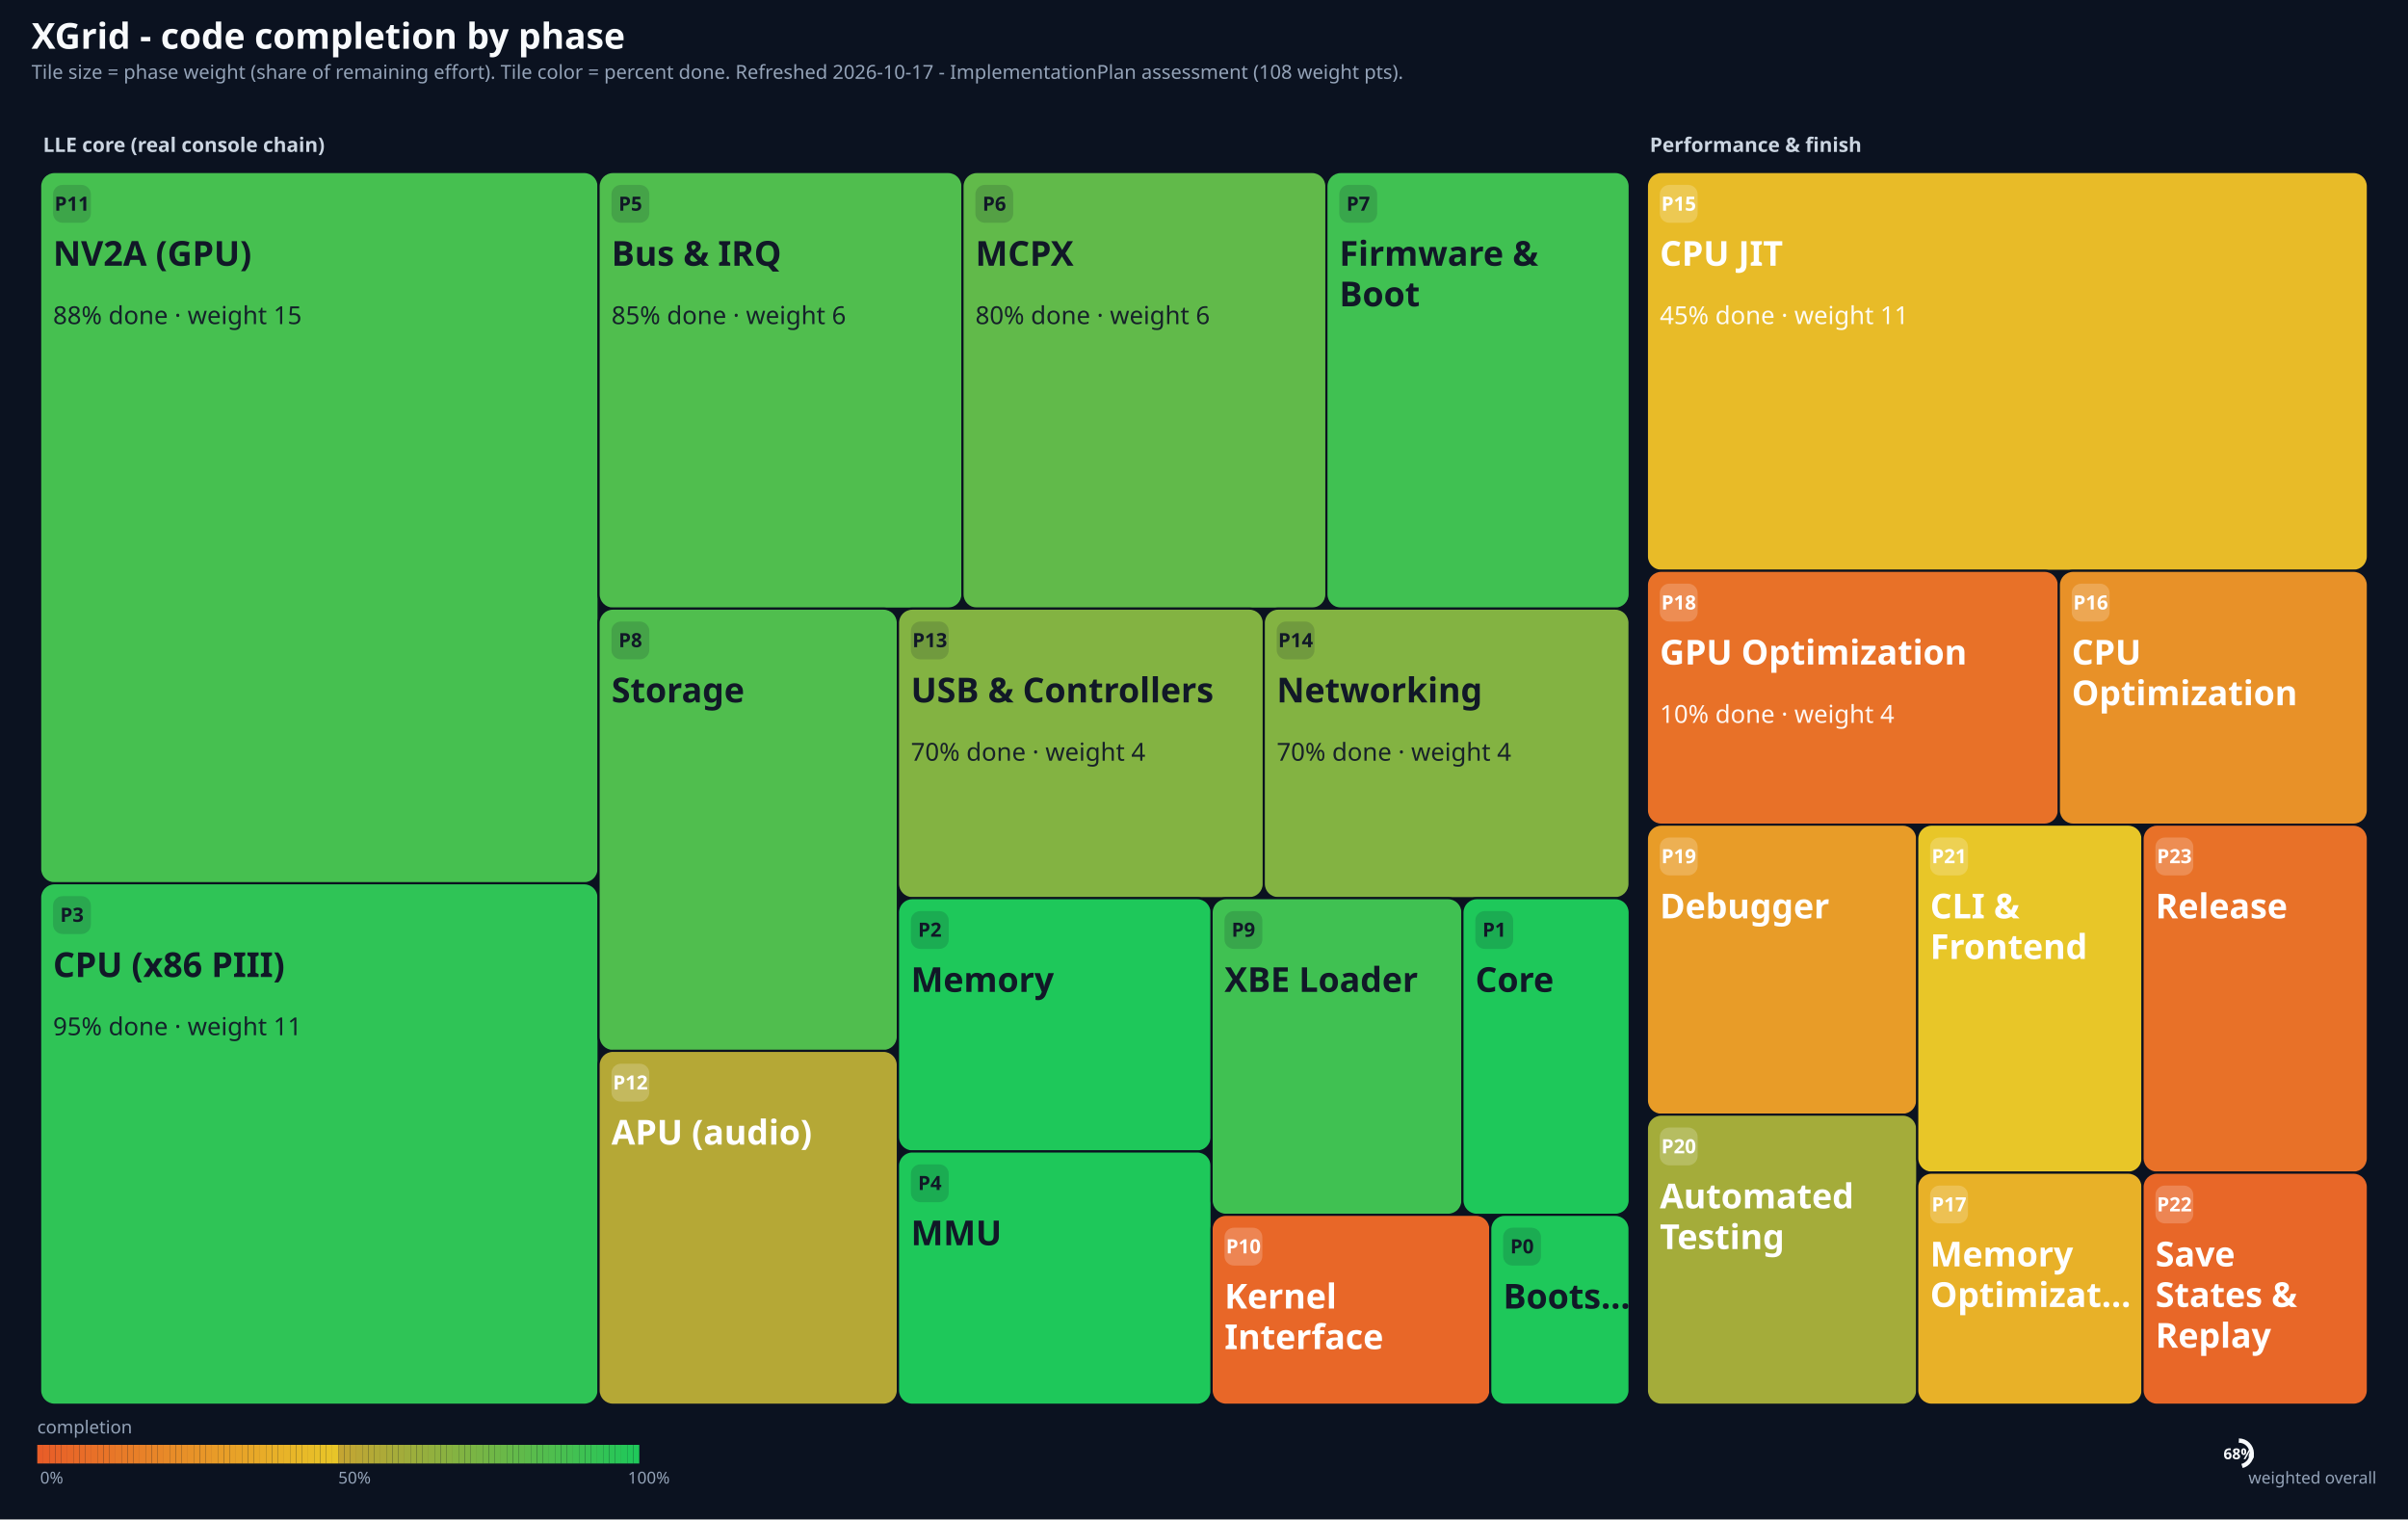
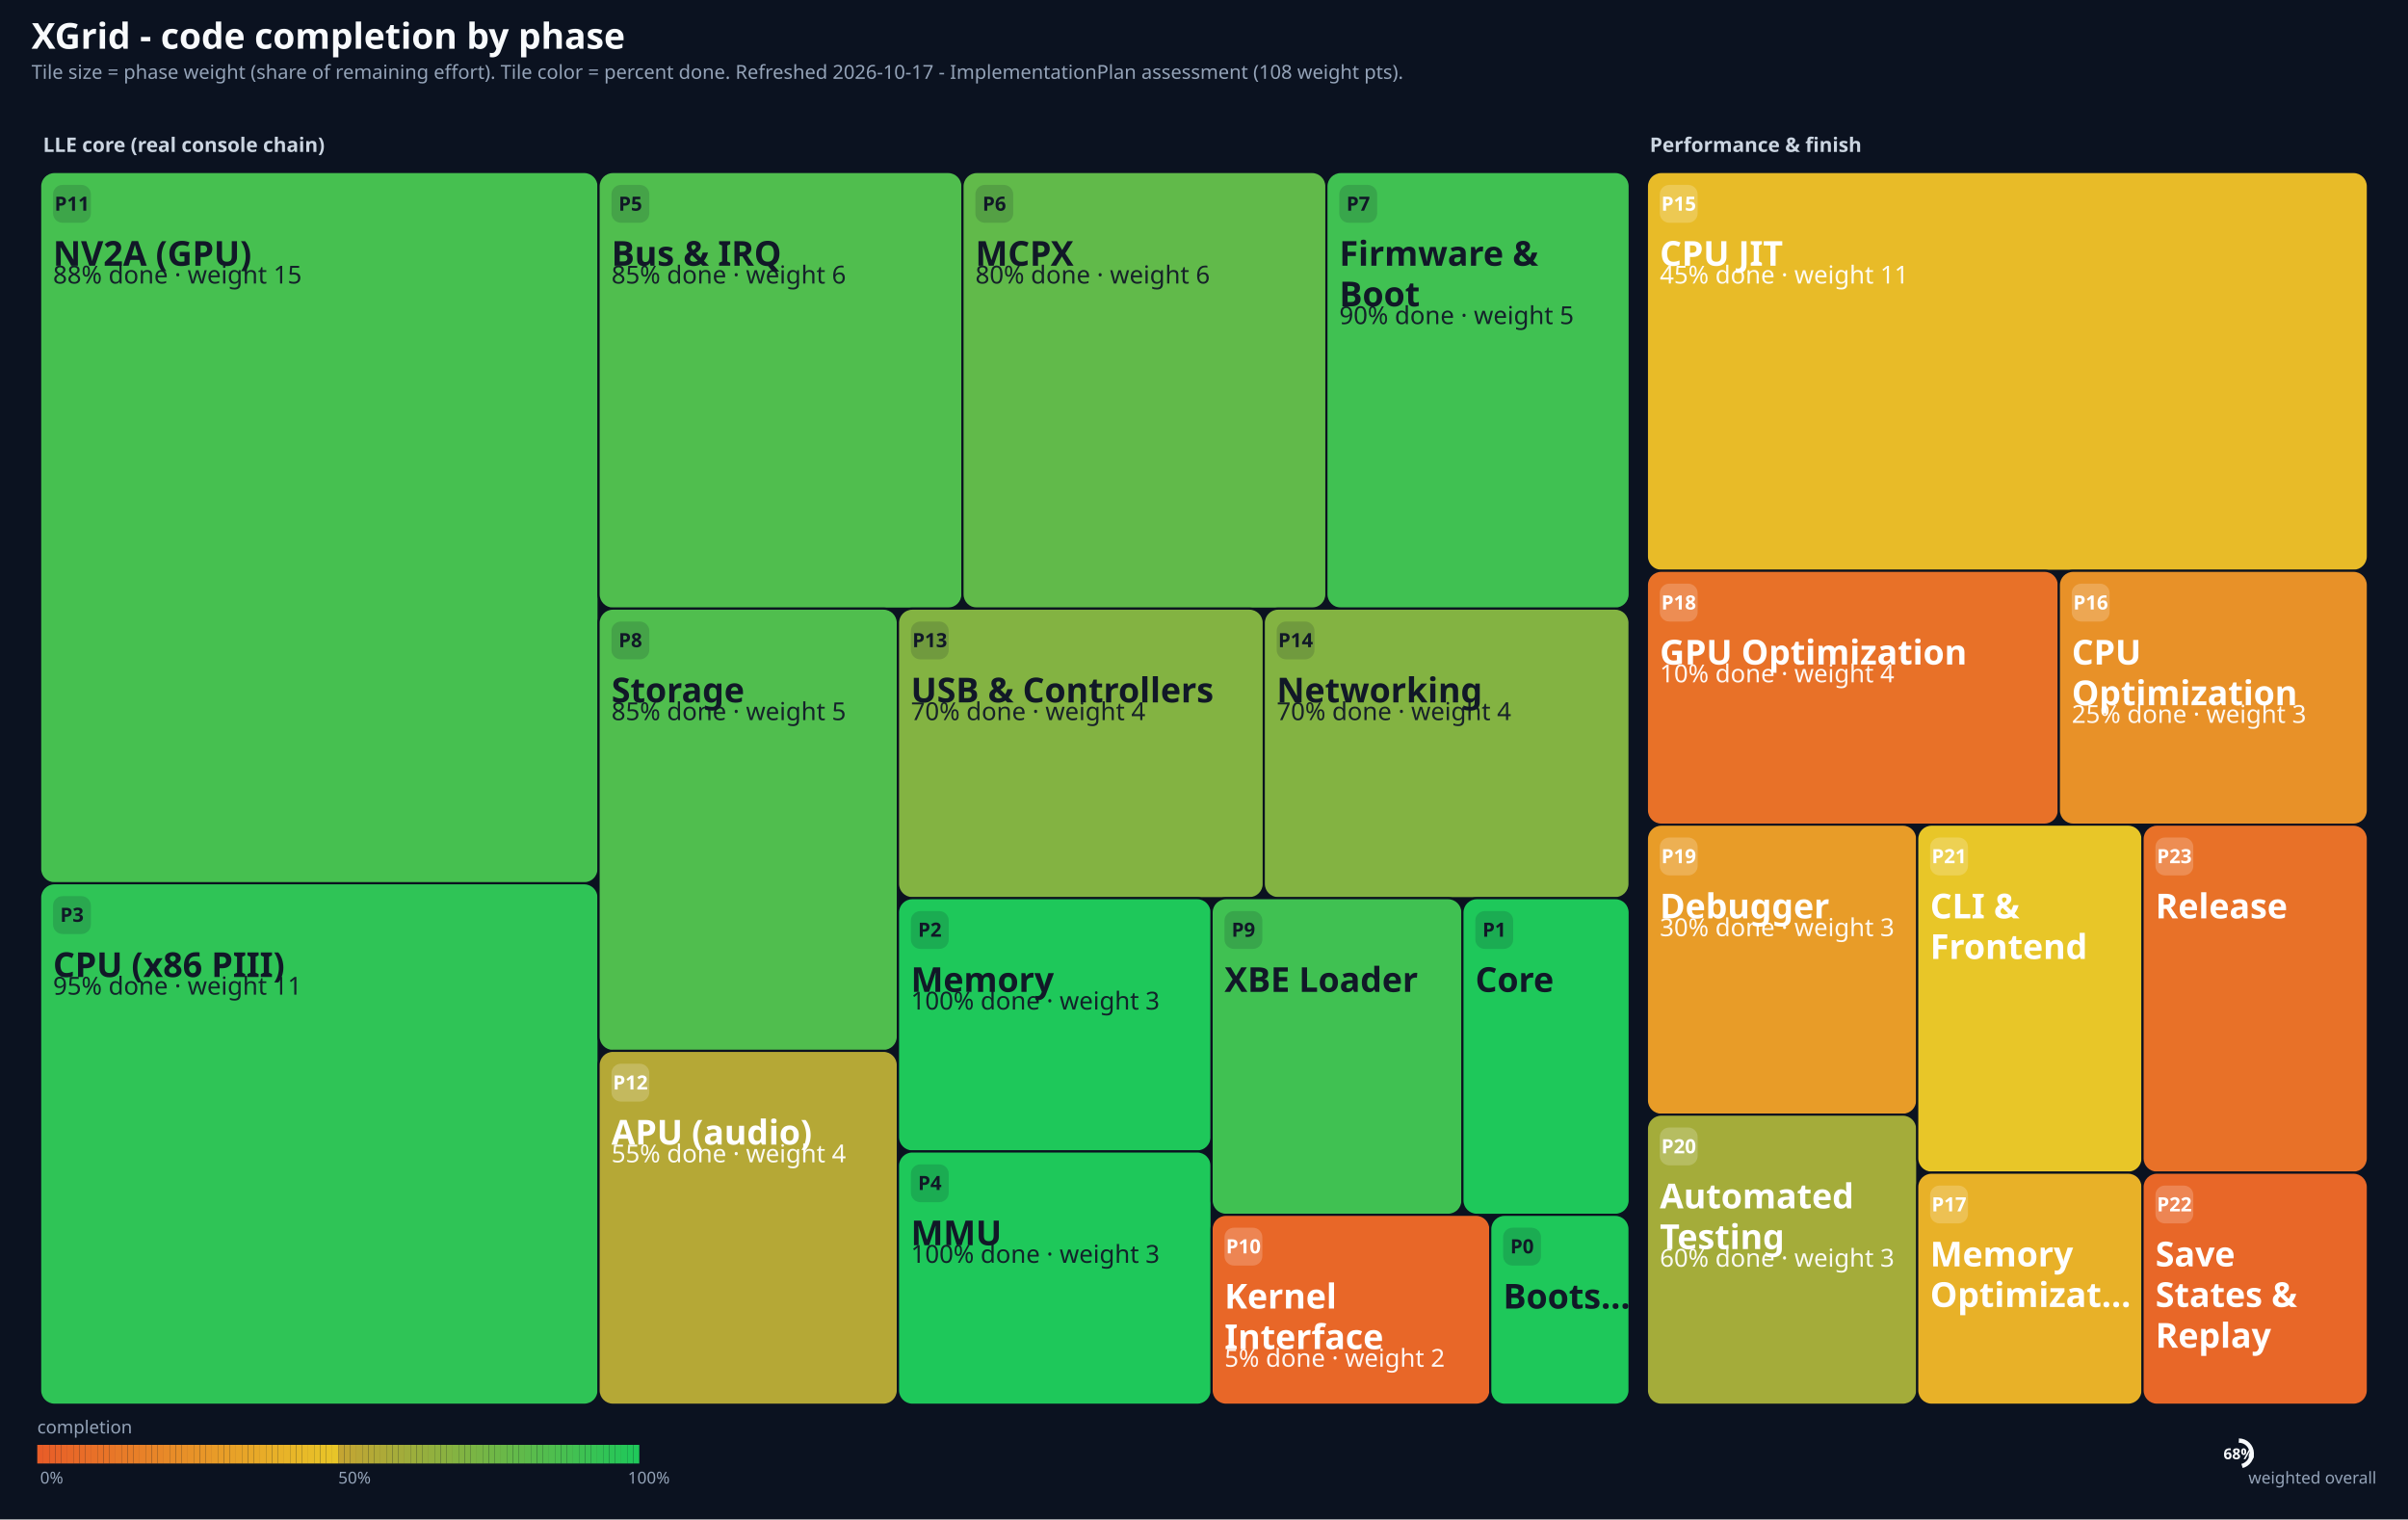
<svg xmlns="http://www.w3.org/2000/svg" width="1680" height="1060" viewBox="0 0 1680 1060" font-family="Segoe UI, Segoe UI Emoji, sans-serif">
  <rect width="1680" height="1060" fill="#0B1220" />
  <text x="22" y="34" font-size="25" font-weight="700" fill="#F8FAFC">XGrid - code completion by phase</text>
  <text x="22" y="55" font-size="13.5" fill="#94A3B8">Tile size = phase weight (share of remaining effort). Tile color = percent done. Refreshed 2026-10-17 - ImplementationPlan assessment (108 weight pts).</text>
  <text x="30" y="106" font-size="14" font-weight="700" fill="#CBD5E1">LLE core (real console chain)</text>
  <text x="1151" y="106" font-size="14" font-weight="700" fill="#CBD5E1">Performance &amp; finish</text>
  <g class="tile" data-p="11" data-name="NV2A (GPU)" data-done="88" data-weight="15">
    <rect x="28" y="120" width="389.6" height="496.2" rx="10" fill="#46C050" stroke="#0B1220" stroke-width="1.5" />
    <rect x="37" y="129" width="26.4" height="26.4" rx="6.6" fill="rgba(17,24,39,0.16)" />
    <text x="50.2" y="147" font-size="13.7" font-weight="700" fill="#111827" text-anchor="middle">P11</text>
    <text x="37" y="185.4" font-size="24" font-weight="700" fill="#111827">NV2A (GPU)</text>
-     <text x="37" y="226.1" font-size="17.3" opacity="0.94" fill="#111827">88% done · weight 15</text>
+     <text x="37" y="197.8" font-size="17.3" opacity="0.94" fill="#111827">88% done · weight 15</text>
  </g>
  <g class="tile" data-p="3" data-name="CPU (x86 PIII)" data-done="95" data-weight="11">
    <rect x="28" y="616.2" width="389.6" height="363.8" rx="10" fill="#2FC456" stroke="#0B1220" stroke-width="1.5" />
    <rect x="37" y="625.2" width="26.4" height="26.4" rx="6.6" fill="rgba(17,24,39,0.16)" />
    <text x="50.2" y="643.1" font-size="13.7" font-weight="700" fill="#111827" text-anchor="middle">P3</text>
    <text x="37" y="681.6" font-size="24" font-weight="700" fill="#111827">CPU (x86 PIII)</text>
-     <text x="37" y="722.2" font-size="17.3" opacity="0.94" fill="#111827">95% done · weight 11</text>
+     <text x="37" y="693.9" font-size="17.3" opacity="0.94" fill="#111827">95% done · weight 11</text>
  </g>
  <g class="tile" data-p="5" data-name="Bus &amp; IRQ" data-done="85" data-weight="6">
    <rect x="417.6" y="120" width="253.9" height="304.6" rx="10" fill="#50BE4E" stroke="#0B1220" stroke-width="1.5" />
    <rect x="426.6" y="129" width="26.4" height="26.4" rx="6.6" fill="rgba(17,24,39,0.16)" />
    <text x="439.8" y="147" font-size="13.7" font-weight="700" fill="#111827" text-anchor="middle">P5</text>
    <text x="426.6" y="185.4" font-size="24" font-weight="700" fill="#111827">Bus &amp; IRQ</text>
-     <text x="426.6" y="226.1" font-size="17.3" opacity="0.94" fill="#111827">85% done · weight 6</text>
+     <text x="426.6" y="197.8" font-size="17.3" opacity="0.94" fill="#111827">85% done · weight 6</text>
  </g>
  <g class="tile" data-p="6" data-name="MCPX" data-done="80" data-weight="6">
    <rect x="671.5" y="120" width="253.9" height="304.6" rx="10" fill="#61BA4A" stroke="#0B1220" stroke-width="1.5" />
    <rect x="680.5" y="129" width="26.4" height="26.4" rx="6.6" fill="rgba(17,24,39,0.16)" />
    <text x="693.7" y="147" font-size="13.7" font-weight="700" fill="#111827" text-anchor="middle">P6</text>
    <text x="680.5" y="185.4" font-size="24" font-weight="700" fill="#111827">MCPX</text>
-     <text x="680.5" y="226.1" font-size="17.3" opacity="0.94" fill="#111827">80% done · weight 6</text>
+     <text x="680.5" y="197.8" font-size="17.3" opacity="0.94" fill="#111827">80% done · weight 6</text>
  </g>
  <g class="tile" data-p="7" data-name="Firmware &amp; Boot" data-done="90" data-weight="5">
    <rect x="925.4" y="120" width="211.6" height="304.6" rx="10" fill="#40C152" stroke="#0B1220" stroke-width="1.5" />
    <rect x="934.4" y="129" width="26.4" height="26.4" rx="6.6" fill="rgba(17,24,39,0.16)" />
    <text x="947.6" y="147" font-size="13.7" font-weight="700" fill="#111827" text-anchor="middle">P7</text>
    <text x="934.4" y="185.4" font-size="24" font-weight="700" fill="#111827">Firmware &amp;</text>
    <text x="934.4" y="213.7" font-size="24" font-weight="700" fill="#111827">Boot</text>
+     <text x="934.4" y="226.1" font-size="17.3" opacity="0.94" fill="#111827">90% done · weight 5</text>
  </g>
  <g class="tile" data-p="8" data-name="Storage" data-done="85" data-weight="5">
    <rect x="417.6" y="424.6" width="208.8" height="308.6" rx="10" fill="#50BE4E" stroke="#0B1220" stroke-width="1.5" />
    <rect x="426.6" y="433.6" width="26.4" height="26.4" rx="6.6" fill="rgba(17,24,39,0.16)" />
    <text x="439.8" y="451.5" font-size="13.7" font-weight="700" fill="#111827" text-anchor="middle">P8</text>
    <text x="426.6" y="490" font-size="24" font-weight="700" fill="#111827">Storage</text>
+     <text x="426.6" y="502.4" font-size="17.3" opacity="0.94" fill="#111827">85% done · weight 5</text>
  </g>
  <g class="tile" data-p="12" data-name="APU (audio)" data-done="55" data-weight="4">
    <rect x="417.6" y="733.1" width="208.8" height="246.9" rx="10" fill="#B5A836" stroke="#0B1220" stroke-width="1.5" />
    <rect x="426.6" y="742.1" width="26.4" height="26.4" rx="6.6" fill="rgba(255,255,255,0.20)" />
    <text x="439.8" y="760.1" font-size="13.7" font-weight="700" fill="#FFFFFF" text-anchor="middle">P12</text>
    <text x="426.6" y="798.5" font-size="24" font-weight="700" fill="#FFFFFF">APU (audio)</text>
+     <text x="426.6" y="810.9" font-size="17.3" opacity="0.94" fill="#FFFFFF">55% done · weight 4</text>
  </g>
  <g class="tile" data-p="13" data-name="USB &amp; Controllers" data-done="70" data-weight="4">
    <rect x="626.5" y="424.6" width="255.2" height="202" rx="10" fill="#83B342" stroke="#0B1220" stroke-width="1.5" />
    <rect x="635.5" y="433.6" width="26.4" height="26.4" rx="6.6" fill="rgba(17,24,39,0.16)" />
    <text x="648.7" y="451.5" font-size="13.7" font-weight="700" fill="#111827" text-anchor="middle">P13</text>
    <text x="635.5" y="490" font-size="24" font-weight="700" fill="#111827">USB &amp; Controllers</text>
-     <text x="635.5" y="530.7" font-size="17.3" opacity="0.94" fill="#111827">70% done · weight 4</text>
+     <text x="635.5" y="502.4" font-size="17.3" opacity="0.94" fill="#111827">70% done · weight 4</text>
  </g>
  <g class="tile" data-p="14" data-name="Networking" data-done="70" data-weight="4">
    <rect x="881.7" y="424.6" width="255.2" height="202" rx="10" fill="#83B342" stroke="#0B1220" stroke-width="1.5" />
    <rect x="890.7" y="433.6" width="26.4" height="26.4" rx="6.6" fill="rgba(17,24,39,0.16)" />
    <text x="903.9" y="451.5" font-size="13.7" font-weight="700" fill="#111827" text-anchor="middle">P14</text>
    <text x="890.7" y="490" font-size="24" font-weight="700" fill="#111827">Networking</text>
-     <text x="890.7" y="530.7" font-size="17.3" opacity="0.94" fill="#111827">70% done · weight 4</text>
+     <text x="890.7" y="502.4" font-size="17.3" opacity="0.94" fill="#111827">70% done · weight 4</text>
  </g>
  <g class="tile" data-p="2" data-name="Memory" data-done="100" data-weight="3">
    <rect x="626.5" y="626.6" width="218.8" height="176.7" rx="10" fill="#1EC85A" stroke="#0B1220" stroke-width="1.5" />
    <rect x="635.5" y="635.6" width="26.4" height="26.4" rx="6.6" fill="rgba(17,24,39,0.16)" />
    <text x="648.7" y="653.5" font-size="13.7" font-weight="700" fill="#111827" text-anchor="middle">P2</text>
    <text x="635.5" y="692" font-size="24" font-weight="700" fill="#111827">Memory</text>
+     <text x="635.5" y="704.3" font-size="17.3" opacity="0.94" fill="#111827">100% done · weight 3</text>
  </g>
  <g class="tile" data-p="4" data-name="MMU" data-done="100" data-weight="3">
    <rect x="626.5" y="803.3" width="218.8" height="176.7" rx="10" fill="#1EC85A" stroke="#0B1220" stroke-width="1.5" />
    <rect x="635.5" y="812.3" width="26.4" height="26.4" rx="6.6" fill="rgba(17,24,39,0.16)" />
    <text x="648.7" y="830.2" font-size="13.7" font-weight="700" fill="#111827" text-anchor="middle">P4</text>
    <text x="635.5" y="868.7" font-size="24" font-weight="700" fill="#111827">MMU</text>
+     <text x="635.5" y="881" font-size="17.3" opacity="0.94" fill="#111827">100% done · weight 3</text>
  </g>
  <g class="tile" data-p="9" data-name="XBE Loader" data-done="90" data-weight="3">
    <rect x="845.3" y="626.6" width="175" height="220.9" rx="10" fill="#40C152" stroke="#0B1220" stroke-width="1.5" />
    <rect x="854.3" y="635.6" width="26.4" height="26.4" rx="6.6" fill="rgba(17,24,39,0.16)" />
    <text x="867.5" y="653.5" font-size="13.7" font-weight="700" fill="#111827" text-anchor="middle">P9</text>
    <text x="854.3" y="692" font-size="24" font-weight="700" fill="#111827">XBE Loader</text>
  </g>
  <g class="tile" data-p="1" data-name="Core" data-done="100" data-weight="2">
    <rect x="1020.3" y="626.6" width="116.7" height="220.9" rx="10" fill="#1EC85A" stroke="#0B1220" stroke-width="1.5" />
    <rect x="1029.3" y="635.6" width="26.4" height="26.4" rx="6.6" fill="rgba(17,24,39,0.16)" />
    <text x="1042.5" y="653.5" font-size="13.7" font-weight="700" fill="#111827" text-anchor="middle">P1</text>
    <text x="1029.3" y="692" font-size="24" font-weight="700" fill="#111827">Core</text>
  </g>
  <g class="tile" data-p="10" data-name="Kernel Interface" data-done="5" data-weight="2">
    <rect x="845.3" y="847.5" width="194.5" height="132.5" rx="10" fill="#E86728" stroke="#0B1220" stroke-width="1.5" />
    <rect x="854.3" y="856.5" width="26.4" height="26.4" rx="6.6" fill="rgba(255,255,255,0.20)" />
    <text x="867.5" y="874.4" font-size="13.7" font-weight="700" fill="#FFFFFF" text-anchor="middle">P10</text>
    <text x="854.3" y="912.9" font-size="24" font-weight="700" fill="#FFFFFF">Kernel</text>
    <text x="854.3" y="941.2" font-size="24" font-weight="700" fill="#FFFFFF">Interface</text>
+     <text x="854.3" y="953.5" font-size="17.3" opacity="0.94" fill="#FFFFFF">5% done · weight 2</text>
  </g>
  <g class="tile" data-p="0" data-name="Bootstrap" data-done="100" data-weight="1">
    <rect x="1039.7" y="847.5" width="97.2" height="132.5" rx="10" fill="#1EC85A" stroke="#0B1220" stroke-width="1.5" />
    <rect x="1048.7" y="856.5" width="26.4" height="26.4" rx="6.6" fill="rgba(17,24,39,0.16)" />
    <text x="1061.9" y="874.4" font-size="13.7" font-weight="700" fill="#111827" text-anchor="middle">P0</text>
    <text x="1048.7" y="912.9" font-size="24" font-weight="700" fill="#111827">Boots…</text>
  </g>
  <g class="tile" data-p="15" data-name="CPU JIT" data-done="45" data-weight="11">
    <rect x="1149" y="120" width="503" height="278.2" rx="10" fill="#E8BB28" stroke="#0B1220" stroke-width="1.5" />
    <rect x="1158" y="129" width="26.4" height="26.4" rx="6.6" fill="rgba(255,255,255,0.20)" />
    <text x="1171.2" y="147" font-size="13.7" font-weight="700" fill="#FFFFFF" text-anchor="middle">P15</text>
    <text x="1158" y="185.4" font-size="24" font-weight="700" fill="#FFFFFF">CPU JIT</text>
-     <text x="1158" y="226.1" font-size="17.3" opacity="0.94" fill="#FFFFFF">45% done · weight 11</text>
+     <text x="1158" y="197.8" font-size="17.3" opacity="0.94" fill="#FFFFFF">45% done · weight 11</text>
  </g>
  <g class="tile" data-p="18" data-name="GPU Optimization" data-done="10" data-weight="4">
    <rect x="1149" y="398.2" width="287.4" height="177.1" rx="10" fill="#E87128" stroke="#0B1220" stroke-width="1.5" />
    <rect x="1158" y="407.2" width="26.4" height="26.4" rx="6.6" fill="rgba(255,255,255,0.20)" />
    <text x="1171.2" y="425.2" font-size="13.7" font-weight="700" fill="#FFFFFF" text-anchor="middle">P18</text>
    <text x="1158" y="463.6" font-size="24" font-weight="700" fill="#FFFFFF">GPU Optimization</text>
-     <text x="1158" y="504.3" font-size="17.3" opacity="0.94" fill="#FFFFFF">10% done · weight 4</text>
+     <text x="1158" y="476" font-size="17.3" opacity="0.94" fill="#FFFFFF">10% done · weight 4</text>
  </g>
  <g class="tile" data-p="16" data-name="CPU Optimization" data-done="25" data-weight="3">
    <rect x="1436.4" y="398.2" width="215.6" height="177.1" rx="10" fill="#E89128" stroke="#0B1220" stroke-width="1.5" />
    <rect x="1445.4" y="407.2" width="26.4" height="26.4" rx="6.6" fill="rgba(255,255,255,0.20)" />
    <text x="1458.6" y="425.2" font-size="13.7" font-weight="700" fill="#FFFFFF" text-anchor="middle">P16</text>
    <text x="1445.4" y="463.6" font-size="24" font-weight="700" fill="#FFFFFF">CPU</text>
    <text x="1445.4" y="492" font-size="24" font-weight="700" fill="#FFFFFF">Optimization</text>
+     <text x="1445.4" y="504.3" font-size="17.3" opacity="0.94" fill="#FFFFFF">25% done · weight 3</text>
  </g>
  <g class="tile" data-p="19" data-name="Debugger" data-done="30" data-weight="3">
    <rect x="1149" y="575.3" width="188.6" height="202.4" rx="10" fill="#E89C28" stroke="#0B1220" stroke-width="1.5" />
    <rect x="1158" y="584.3" width="26.4" height="26.4" rx="6.6" fill="rgba(255,255,255,0.20)" />
    <text x="1171.2" y="602.2" font-size="13.7" font-weight="700" fill="#FFFFFF" text-anchor="middle">P19</text>
    <text x="1158" y="640.7" font-size="24" font-weight="700" fill="#FFFFFF">Debugger</text>
+     <text x="1158" y="653.1" font-size="17.3" opacity="0.94" fill="#FFFFFF">30% done · weight 3</text>
  </g>
  <g class="tile" data-p="20" data-name="Automated Testing" data-done="60" data-weight="3">
    <rect x="1149" y="777.6" width="188.6" height="202.4" rx="10" fill="#A4AC3A" stroke="#0B1220" stroke-width="1.5" />
    <rect x="1158" y="786.6" width="26.4" height="26.4" rx="6.6" fill="rgba(255,255,255,0.20)" />
    <text x="1171.2" y="804.6" font-size="13.7" font-weight="700" fill="#FFFFFF" text-anchor="middle">P20</text>
    <text x="1158" y="843" font-size="24" font-weight="700" fill="#FFFFFF">Automated</text>
    <text x="1158" y="871.4" font-size="24" font-weight="700" fill="#FFFFFF">Testing</text>
+     <text x="1158" y="883.7" font-size="17.3" opacity="0.94" fill="#FFFFFF">60% done · weight 3</text>
  </g>
  <g class="tile" data-p="21" data-name="CLI &amp; Frontend" data-done="50" data-weight="3">
    <rect x="1337.6" y="575.3" width="157.2" height="242.8" rx="10" fill="#E8C628" stroke="#0B1220" stroke-width="1.5" />
    <rect x="1346.6" y="584.3" width="26.4" height="26.4" rx="6.6" fill="rgba(255,255,255,0.20)" />
    <text x="1359.8" y="602.2" font-size="13.7" font-weight="700" fill="#FFFFFF" text-anchor="middle">P21</text>
    <text x="1346.6" y="640.7" font-size="24" font-weight="700" fill="#FFFFFF">CLI &amp;</text>
    <text x="1346.6" y="669" font-size="24" font-weight="700" fill="#FFFFFF">Frontend</text>
  </g>
  <g class="tile" data-p="23" data-name="Release" data-done="10" data-weight="3">
    <rect x="1494.8" y="575.3" width="157.2" height="242.8" rx="10" fill="#E87128" stroke="#0B1220" stroke-width="1.5" />
    <rect x="1503.8" y="584.3" width="26.4" height="26.4" rx="6.6" fill="rgba(255,255,255,0.20)" />
    <text x="1517" y="602.2" font-size="13.7" font-weight="700" fill="#FFFFFF" text-anchor="middle">P23</text>
    <text x="1503.8" y="640.7" font-size="24" font-weight="700" fill="#FFFFFF">Release</text>
  </g>
  <g class="tile" data-p="17" data-name="Memory Optimization" data-done="40" data-weight="2">
    <rect x="1337.6" y="818.1" width="157.2" height="161.9" rx="10" fill="#E8B128" stroke="#0B1220" stroke-width="1.5" />
    <rect x="1346.6" y="827.1" width="26.4" height="26.4" rx="6.6" fill="rgba(255,255,255,0.20)" />
    <text x="1359.8" y="845.1" font-size="13.7" font-weight="700" fill="#FFFFFF" text-anchor="middle">P17</text>
    <text x="1346.6" y="883.5" font-size="24" font-weight="700" fill="#FFFFFF">Memory</text>
    <text x="1346.6" y="911.8" font-size="24" font-weight="700" fill="#FFFFFF">Optimizat…</text>
  </g>
  <g class="tile" data-p="22" data-name="Save States &amp; Replay" data-done="5" data-weight="2">
    <rect x="1494.8" y="818.1" width="157.2" height="161.9" rx="10" fill="#E86728" stroke="#0B1220" stroke-width="1.5" />
    <rect x="1503.8" y="827.1" width="26.4" height="26.4" rx="6.6" fill="rgba(255,255,255,0.20)" />
    <text x="1517" y="845.1" font-size="13.7" font-weight="700" fill="#FFFFFF" text-anchor="middle">P22</text>
    <text x="1503.8" y="883.5" font-size="24" font-weight="700" fill="#FFFFFF">Save</text>
    <text x="1503.8" y="911.8" font-size="24" font-weight="700" fill="#FFFFFF">States &amp;</text>
    <text x="1503.8" y="940.2" font-size="24" font-weight="700" fill="#FFFFFF">Replay</text>
  </g>
  <text x="26" y="1000" font-size="12.5" fill="#94A3B8">completion</text>
  <rect x="26" y="1008" width="4.2" height="13" fill="#E85D28" />
  <rect x="30.2" y="1008" width="4.2" height="13" fill="#E85F28" />
  <rect x="34.4" y="1008" width="4.2" height="13" fill="#E86128" />
  <rect x="38.6" y="1008" width="4.2" height="13" fill="#E86328" />
  <rect x="42.8" y="1008" width="4.2" height="13" fill="#E86628" />
  <rect x="47" y="1008" width="4.2" height="13" fill="#E86828" />
  <rect x="51.2" y="1008" width="4.2" height="13" fill="#E86A28" />
  <rect x="55.4" y="1008" width="4.2" height="13" fill="#E86C28" />
  <rect x="59.6" y="1008" width="4.2" height="13" fill="#E86E28" />
  <rect x="63.8" y="1008" width="4.2" height="13" fill="#E87028" />
  <rect x="68" y="1008" width="4.2" height="13" fill="#E87228" />
  <rect x="72.2" y="1008" width="4.2" height="13" fill="#E87428" />
  <rect x="76.4" y="1008" width="4.2" height="13" fill="#E87628" />
  <rect x="80.6" y="1008" width="4.2" height="13" fill="#E87928" />
  <rect x="84.8" y="1008" width="4.2" height="13" fill="#E87B28" />
  <rect x="89" y="1008" width="4.2" height="13" fill="#E87D28" />
  <rect x="93.2" y="1008" width="4.2" height="13" fill="#E87F28" />
  <rect x="97.4" y="1008" width="4.2" height="13" fill="#E88128" />
  <rect x="101.6" y="1008" width="4.2" height="13" fill="#E88328" />
  <rect x="105.8" y="1008" width="4.2" height="13" fill="#E88528" />
  <rect x="110" y="1008" width="4.2" height="13" fill="#E88728" />
  <rect x="114.2" y="1008" width="4.2" height="13" fill="#E88A28" />
  <rect x="118.4" y="1008" width="4.2" height="13" fill="#E88C28" />
  <rect x="122.6" y="1008" width="4.2" height="13" fill="#E88E28" />
  <rect x="126.8" y="1008" width="4.2" height="13" fill="#E89028" />
  <rect x="131" y="1008" width="4.2" height="13" fill="#E89228" />
  <rect x="135.2" y="1008" width="4.2" height="13" fill="#E89428" />
  <rect x="139.4" y="1008" width="4.2" height="13" fill="#E89628" />
  <rect x="143.6" y="1008" width="4.2" height="13" fill="#E89828" />
  <rect x="147.8" y="1008" width="4.2" height="13" fill="#E89B28" />
  <rect x="152" y="1008" width="4.2" height="13" fill="#E89D28" />
  <rect x="156.2" y="1008" width="4.2" height="13" fill="#E89F28" />
  <rect x="160.4" y="1008" width="4.2" height="13" fill="#E8A128" />
  <rect x="164.6" y="1008" width="4.2" height="13" fill="#E8A328" />
  <rect x="168.8" y="1008" width="4.2" height="13" fill="#E8A528" />
  <rect x="173" y="1008" width="4.2" height="13" fill="#E8A728" />
  <rect x="177.2" y="1008" width="4.2" height="13" fill="#E8A928" />
  <rect x="181.4" y="1008" width="4.2" height="13" fill="#E8AC28" />
  <rect x="185.6" y="1008" width="4.2" height="13" fill="#E8AE28" />
  <rect x="189.8" y="1008" width="4.2" height="13" fill="#E8B028" />
  <rect x="194" y="1008" width="4.2" height="13" fill="#E8B228" />
  <rect x="198.2" y="1008" width="4.2" height="13" fill="#E8B428" />
  <rect x="202.4" y="1008" width="4.2" height="13" fill="#E8B628" />
  <rect x="206.6" y="1008" width="4.2" height="13" fill="#E8B828" />
  <rect x="210.8" y="1008" width="4.2" height="13" fill="#E8BA28" />
  <rect x="215" y="1008" width="4.2" height="13" fill="#E8BC28" />
  <rect x="219.2" y="1008" width="4.2" height="13" fill="#E8BF28" />
  <rect x="223.4" y="1008" width="4.2" height="13" fill="#E8C128" />
  <rect x="227.6" y="1008" width="4.2" height="13" fill="#E8C328" />
  <rect x="231.8" y="1008" width="4.2" height="13" fill="#E8C528" />
  <rect x="236" y="1008" width="4.2" height="13" fill="#C4A532" />
  <rect x="240.2" y="1008" width="4.2" height="13" fill="#C1A633" />
  <rect x="244.4" y="1008" width="4.2" height="13" fill="#BEA734" />
  <rect x="248.6" y="1008" width="4.2" height="13" fill="#BAA735" />
  <rect x="252.8" y="1008" width="4.2" height="13" fill="#B7A836" />
  <rect x="257" y="1008" width="4.2" height="13" fill="#B4A936" />
  <rect x="261.2" y="1008" width="4.2" height="13" fill="#B0AA37" />
  <rect x="265.4" y="1008" width="4.2" height="13" fill="#ADAA38" />
  <rect x="269.6" y="1008" width="4.2" height="13" fill="#A9AB39" />
  <rect x="273.8" y="1008" width="4.2" height="13" fill="#A6AC3A" />
  <rect x="278" y="1008" width="4.2" height="13" fill="#A3AC3A" />
  <rect x="282.2" y="1008" width="4.2" height="13" fill="#9FAD3B" />
  <rect x="286.4" y="1008" width="4.2" height="13" fill="#9CAE3C" />
  <rect x="290.6" y="1008" width="4.2" height="13" fill="#99AE3D" />
  <rect x="294.8" y="1008" width="4.2" height="13" fill="#95AF3E" />
  <rect x="299" y="1008" width="4.2" height="13" fill="#92B03E" />
  <rect x="303.2" y="1008" width="4.2" height="13" fill="#8FB13F" />
  <rect x="307.4" y="1008" width="4.2" height="13" fill="#8BB140" />
  <rect x="311.6" y="1008" width="4.2" height="13" fill="#88B241" />
  <rect x="315.8" y="1008" width="4.2" height="13" fill="#84B342" />
  <rect x="320" y="1008" width="4.2" height="13" fill="#81B342" />
  <rect x="324.2" y="1008" width="4.2" height="13" fill="#7EB443" />
  <rect x="328.4" y="1008" width="4.2" height="13" fill="#7AB544" />
  <rect x="332.6" y="1008" width="4.2" height="13" fill="#77B545" />
  <rect x="336.8" y="1008" width="4.2" height="13" fill="#74B646" />
  <rect x="341" y="1008" width="4.2" height="13" fill="#70B746" />
  <rect x="345.2" y="1008" width="4.2" height="13" fill="#6DB847" />
  <rect x="349.4" y="1008" width="4.2" height="13" fill="#6AB848" />
  <rect x="353.6" y="1008" width="4.2" height="13" fill="#66B949" />
  <rect x="357.8" y="1008" width="4.2" height="13" fill="#63BA4A" />
  <rect x="362" y="1008" width="4.2" height="13" fill="#60BA4A" />
  <rect x="366.2" y="1008" width="4.2" height="13" fill="#5CBB4B" />
  <rect x="370.4" y="1008" width="4.2" height="13" fill="#59BC4C" />
  <rect x="374.6" y="1008" width="4.2" height="13" fill="#55BC4D" />
  <rect x="378.8" y="1008" width="4.2" height="13" fill="#52BD4E" />
  <rect x="383" y="1008" width="4.2" height="13" fill="#4FBE4E" />
  <rect x="387.2" y="1008" width="4.2" height="13" fill="#4BBF4F" />
  <rect x="391.4" y="1008" width="4.2" height="13" fill="#48BF50" />
  <rect x="395.6" y="1008" width="4.2" height="13" fill="#45C051" />
  <rect x="399.8" y="1008" width="4.2" height="13" fill="#41C152" />
  <rect x="404" y="1008" width="4.2" height="13" fill="#3EC152" />
  <rect x="408.2" y="1008" width="4.2" height="13" fill="#3BC253" />
  <rect x="412.4" y="1008" width="4.2" height="13" fill="#37C354" />
  <rect x="416.6" y="1008" width="4.2" height="13" fill="#34C355" />
  <rect x="420.8" y="1008" width="4.2" height="13" fill="#30C456" />
  <rect x="425" y="1008" width="4.2" height="13" fill="#2DC556" />
  <rect x="429.2" y="1008" width="4.2" height="13" fill="#2AC657" />
  <rect x="433.4" y="1008" width="4.2" height="13" fill="#26C658" />
  <rect x="437.6" y="1008" width="4.2" height="13" fill="#23C759" />
  <rect x="441.8" y="1008" width="4.2" height="13" fill="#20C85A" />
  <text x="28" y="1035" font-size="11.5" fill="#94A3B8">0%</text>
  <text x="236" y="1035" font-size="11.5" fill="#94A3B8">50%</text>
  <text x="438" y="1035" font-size="11.5" fill="#94A3B8">100%</text>
  <circle cx="1562" cy="1014" r="9" fill="none" stroke="#F8FAFC" stroke-width="3" stroke-dasharray="26 34.5" transform="rotate(-90 1562 1014)" />
  <text x="1562" y="1018" font-size="10.5" font-weight="700" fill="#F8FAFC" text-anchor="middle">68%</text>
  <text x="1658" y="1035" font-size="11.5" fill="#94A3B8" text-anchor="end">weighted overall</text>
</svg>
